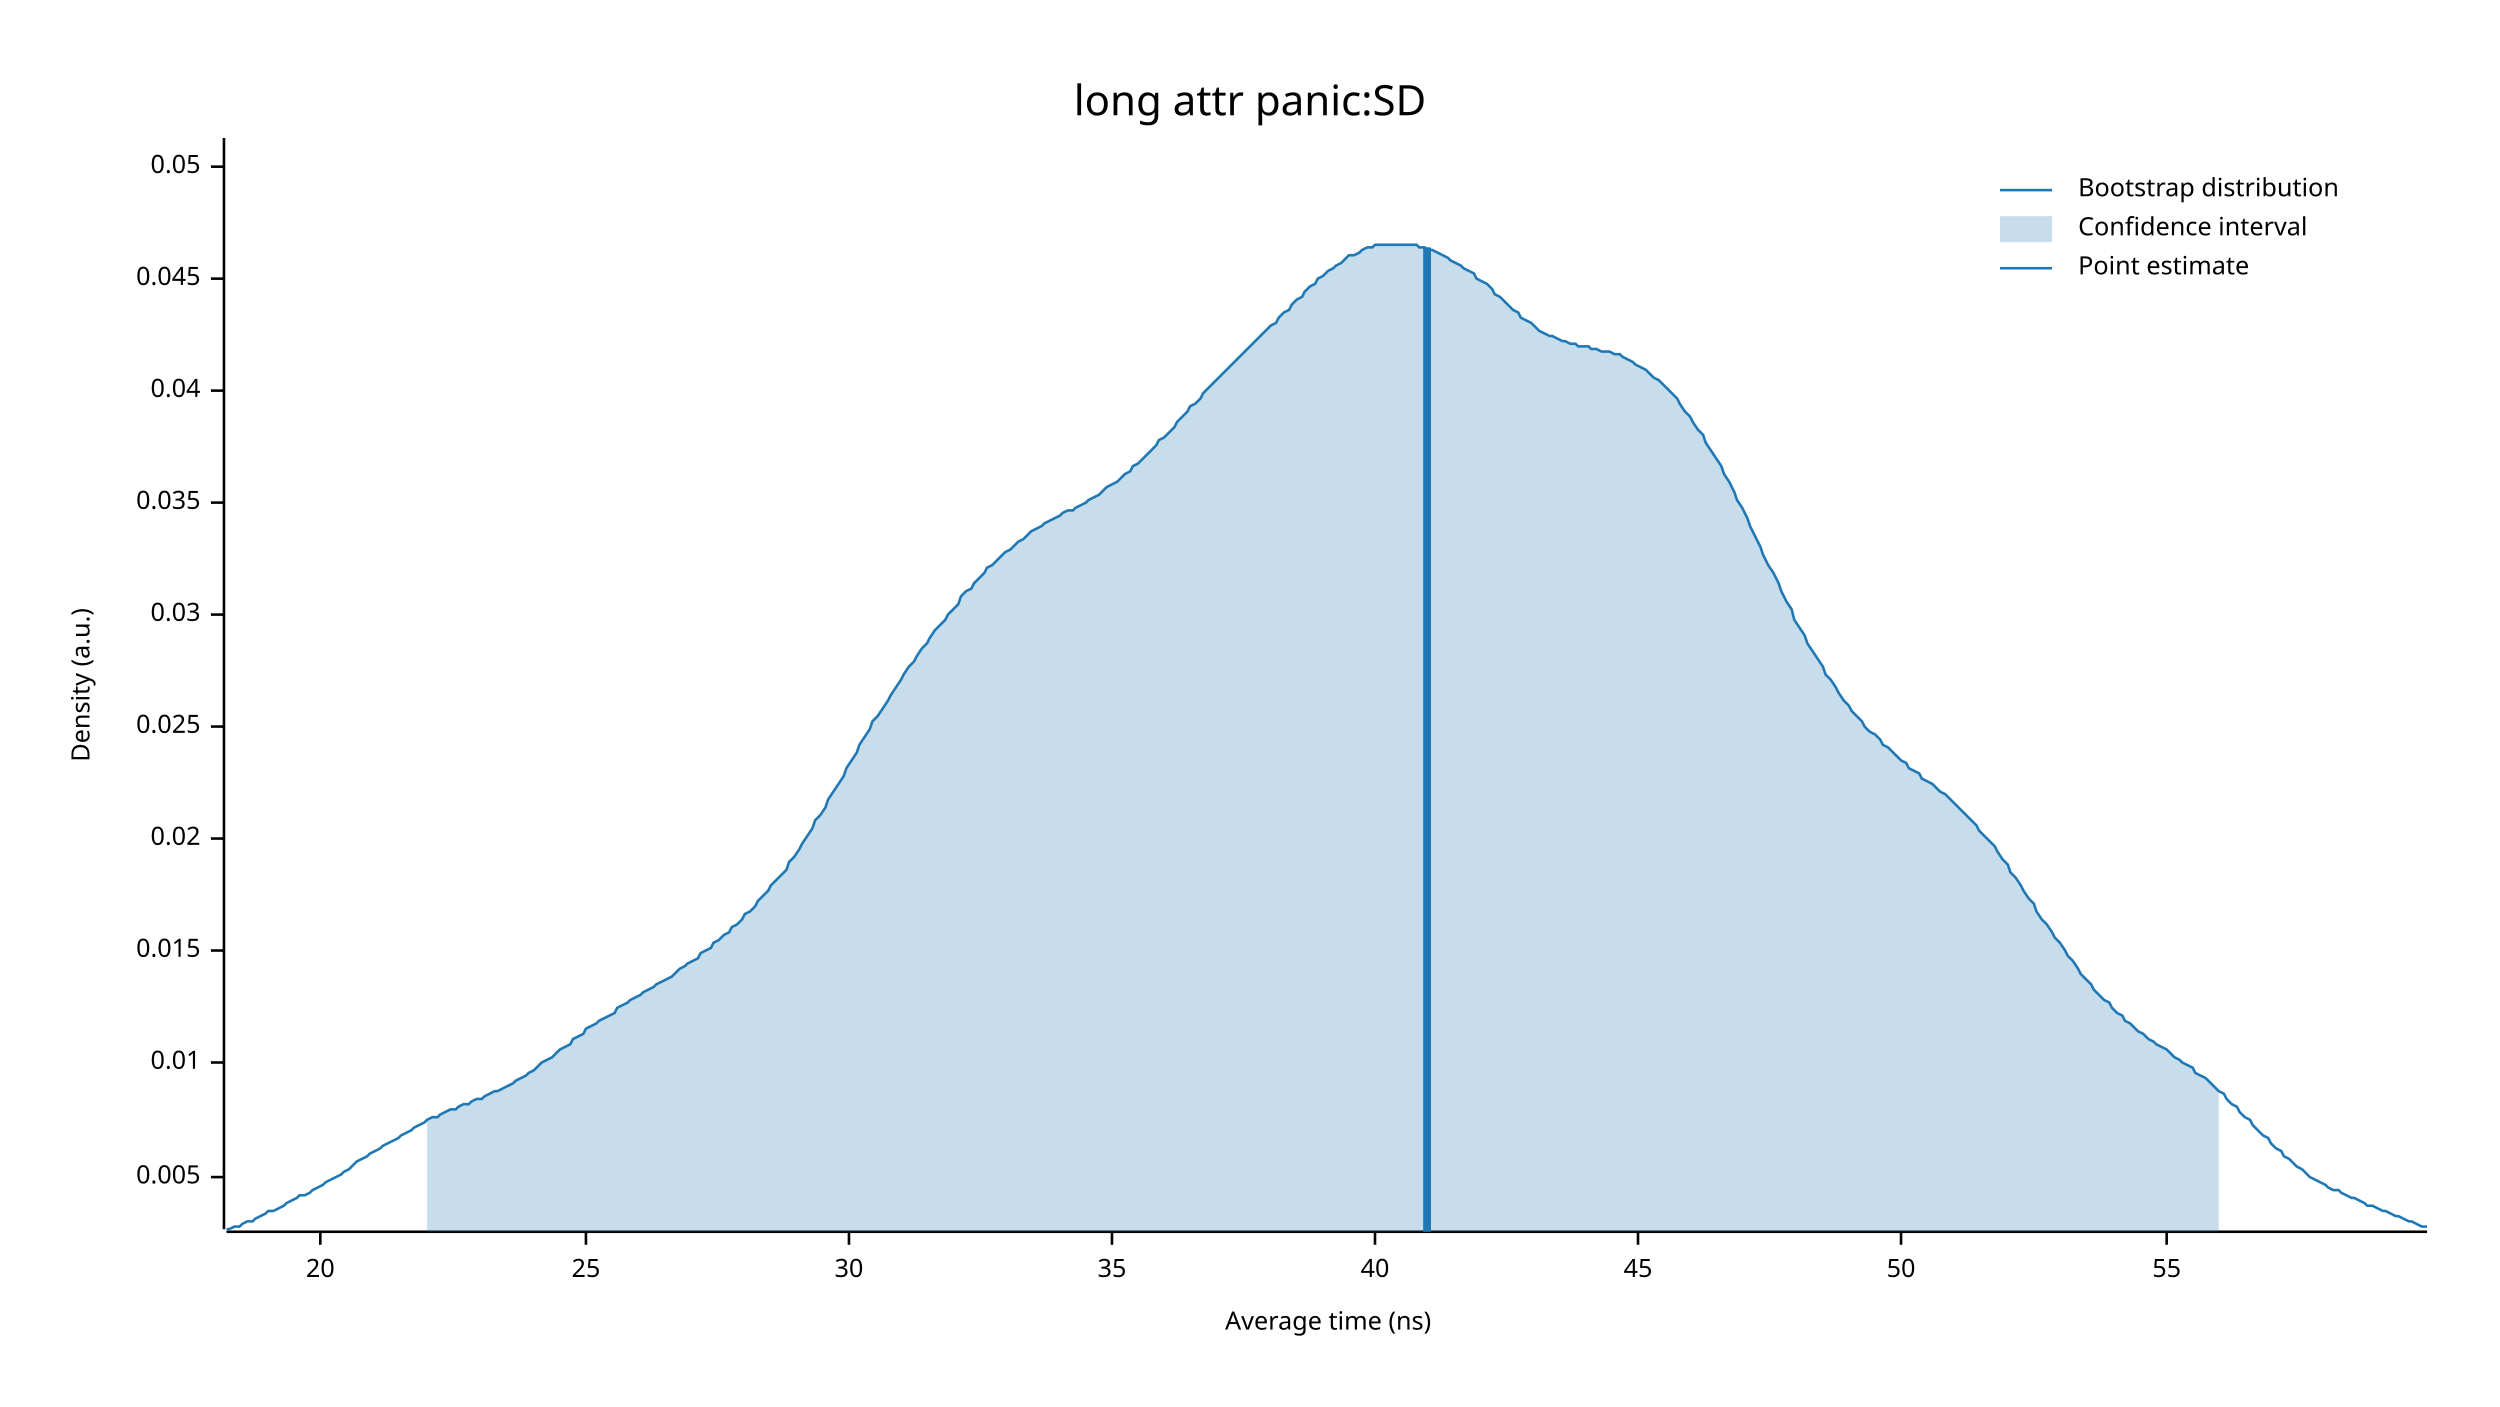
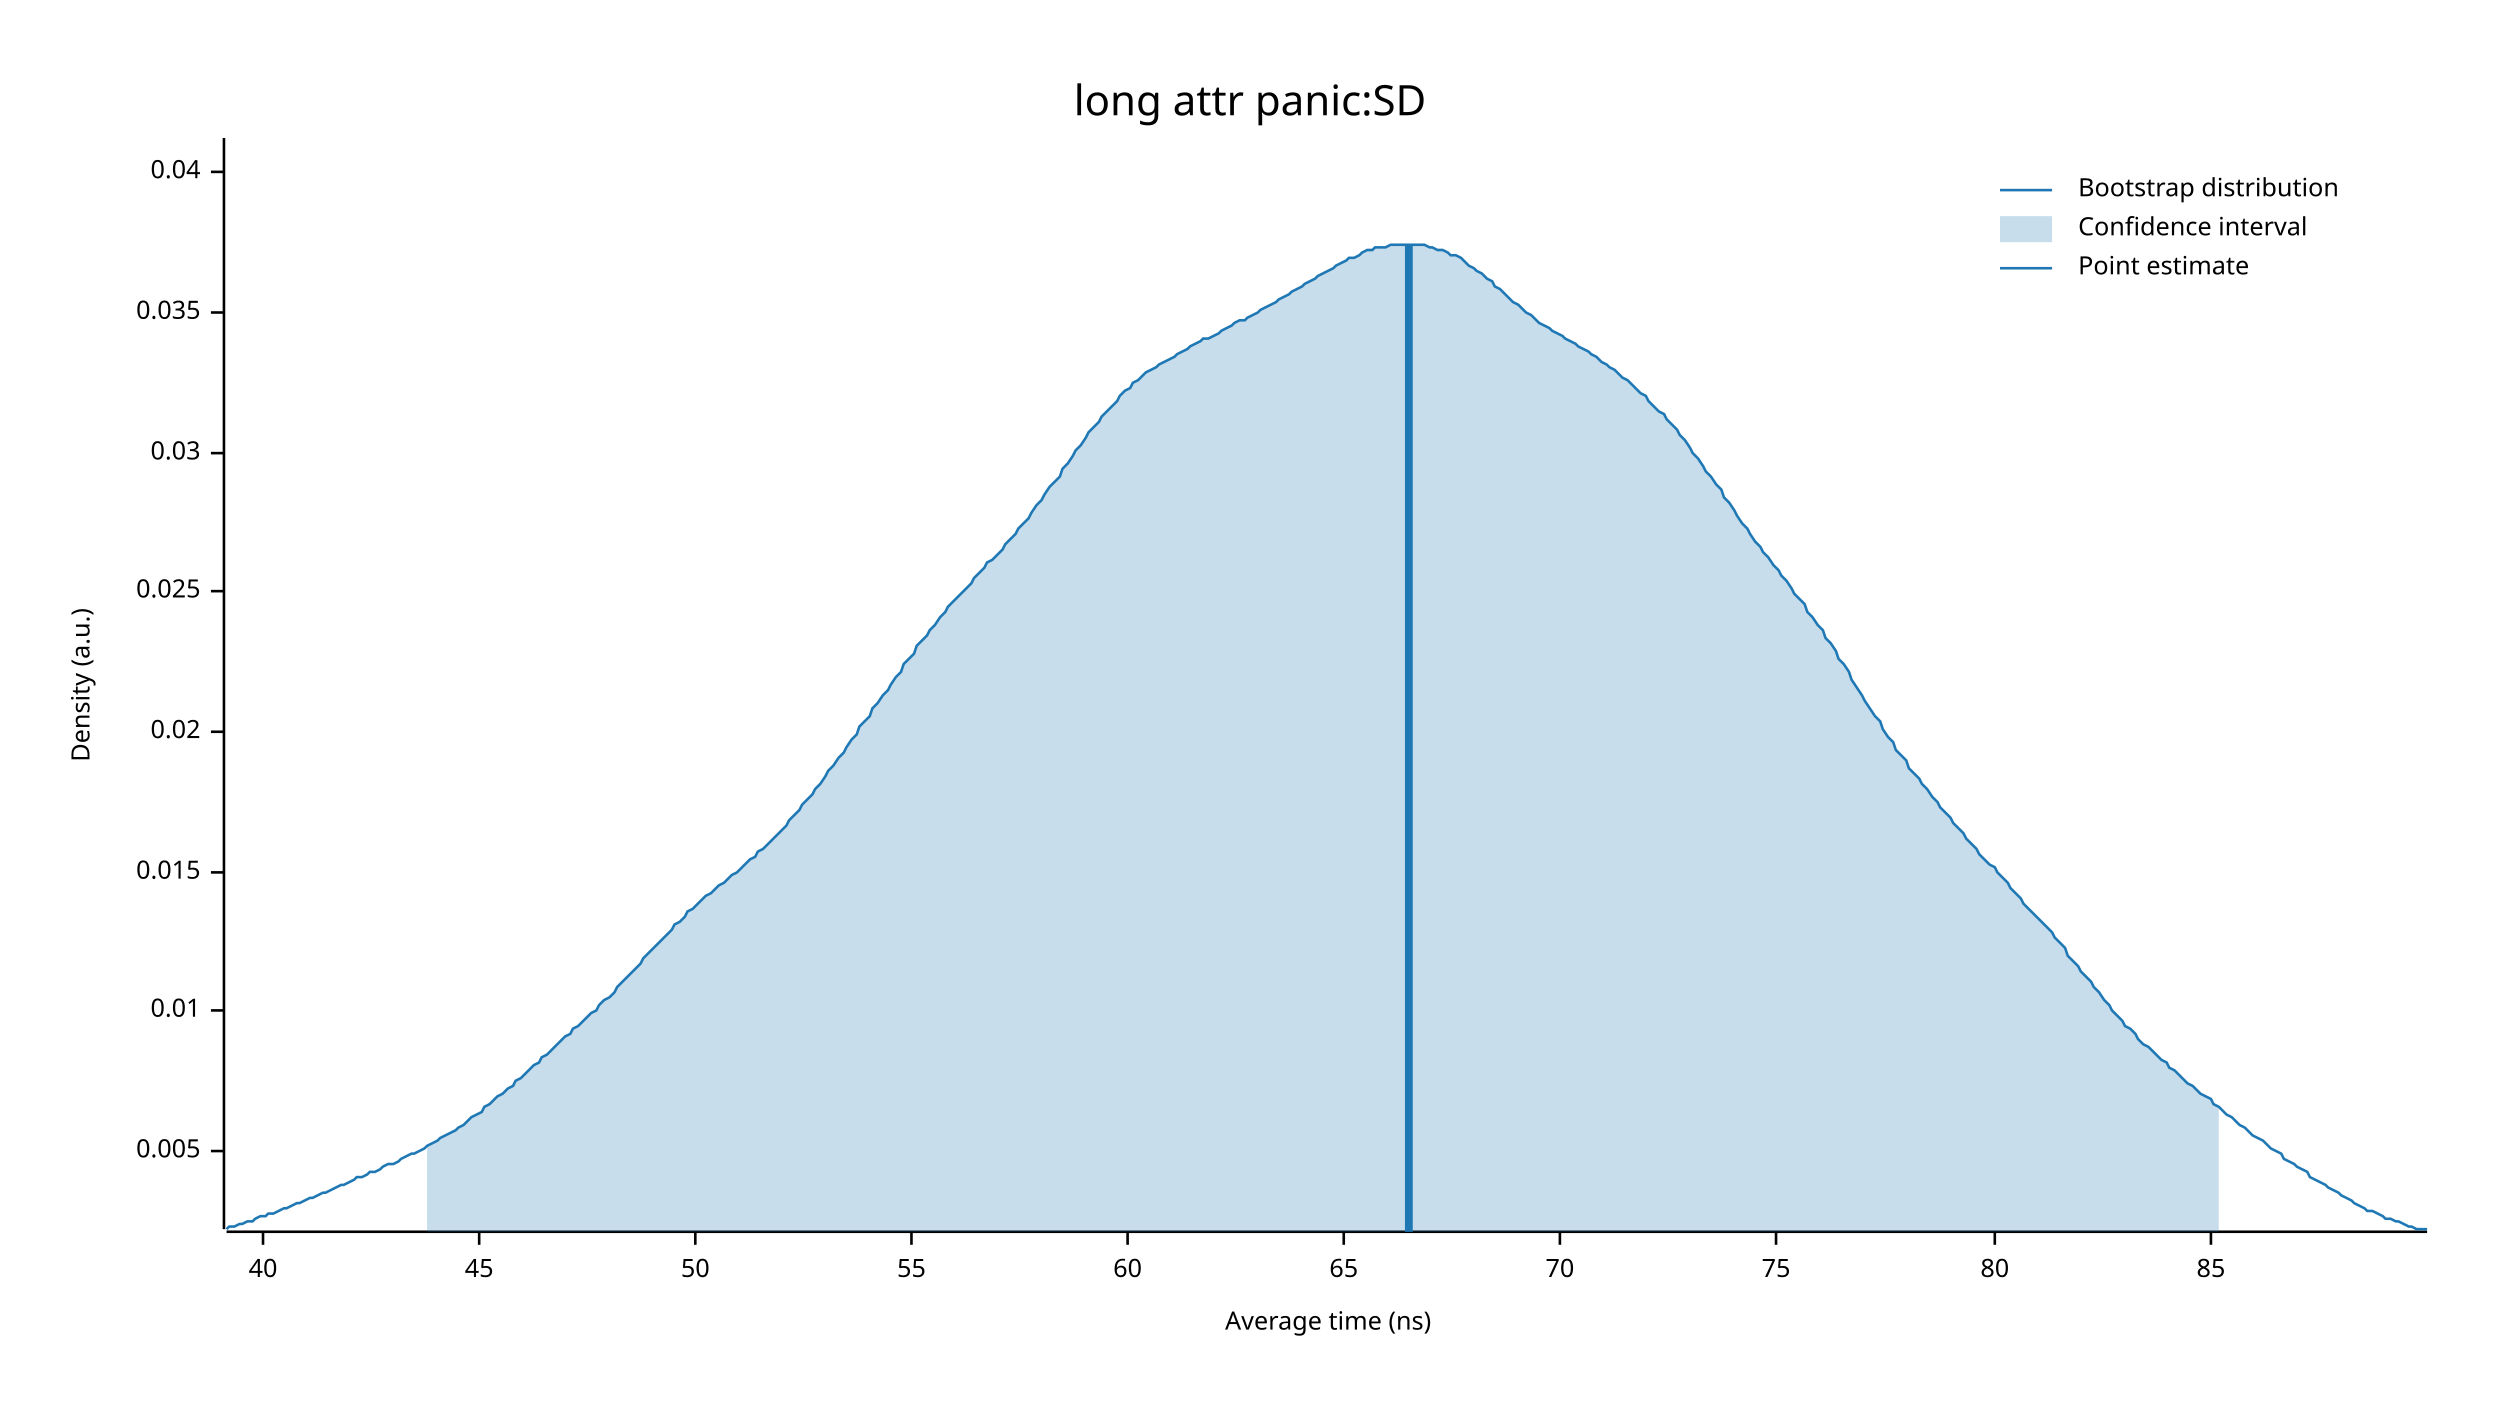
<svg xmlns="http://www.w3.org/2000/svg" width="960" height="540" viewBox="0 0 960 540">
  <text x="480" y="32" dy="0.76em" text-anchor="middle" font-family="sans-serif" font-size="16.129" opacity="1" fill="#000000">
long attr panic:SD
</text>
  <text x="27" y="263" dy="0.76em" text-anchor="middle" font-family="sans-serif" font-size="9.677" opacity="1" fill="#000000" transform="rotate(270, 27, 263)">
Density (a.u.)
</text>
  <text x="510" y="513" dy="-0.5ex" text-anchor="middle" font-family="sans-serif" font-size="9.677" opacity="1" fill="#000000">
Average time (ns)
</text>
  <polyline fill="none" opacity="1" stroke="#000000" stroke-width="1" points="86,53 86,472 " />
-   <text x="77" y="452" dy="0.5ex" text-anchor="end" font-family="sans-serif" font-size="9.677" opacity="1" fill="#000000">
+   <text x="77" y="442" dy="0.5ex" text-anchor="end" font-family="sans-serif" font-size="9.677" opacity="1" fill="#000000">
0.005
</text>
-   <polyline fill="none" opacity="1" stroke="#000000" stroke-width="1" points="81,452 86,452 " />
-   <text x="77" y="408" dy="0.5ex" text-anchor="end" font-family="sans-serif" font-size="9.677" opacity="1" fill="#000000">
+   <polyline fill="none" opacity="1" stroke="#000000" stroke-width="1" points="81,442 86,442 " />
+   <text x="77" y="388" dy="0.5ex" text-anchor="end" font-family="sans-serif" font-size="9.677" opacity="1" fill="#000000">
0.01
</text>
-   <polyline fill="none" opacity="1" stroke="#000000" stroke-width="1" points="81,408 86,408 " />
-   <text x="77" y="365" dy="0.5ex" text-anchor="end" font-family="sans-serif" font-size="9.677" opacity="1" fill="#000000">
+   <polyline fill="none" opacity="1" stroke="#000000" stroke-width="1" points="81,388 86,388 " />
+   <text x="77" y="335" dy="0.5ex" text-anchor="end" font-family="sans-serif" font-size="9.677" opacity="1" fill="#000000">
0.015
</text>
-   <polyline fill="none" opacity="1" stroke="#000000" stroke-width="1" points="81,365 86,365 " />
-   <text x="77" y="322" dy="0.5ex" text-anchor="end" font-family="sans-serif" font-size="9.677" opacity="1" fill="#000000">
+   <polyline fill="none" opacity="1" stroke="#000000" stroke-width="1" points="81,335 86,335 " />
+   <text x="77" y="281" dy="0.5ex" text-anchor="end" font-family="sans-serif" font-size="9.677" opacity="1" fill="#000000">
0.02
</text>
-   <polyline fill="none" opacity="1" stroke="#000000" stroke-width="1" points="81,322 86,322 " />
-   <text x="77" y="279" dy="0.5ex" text-anchor="end" font-family="sans-serif" font-size="9.677" opacity="1" fill="#000000">
+   <polyline fill="none" opacity="1" stroke="#000000" stroke-width="1" points="81,281 86,281 " />
+   <text x="77" y="227" dy="0.5ex" text-anchor="end" font-family="sans-serif" font-size="9.677" opacity="1" fill="#000000">
0.025
</text>
-   <polyline fill="none" opacity="1" stroke="#000000" stroke-width="1" points="81,279 86,279 " />
-   <text x="77" y="236" dy="0.5ex" text-anchor="end" font-family="sans-serif" font-size="9.677" opacity="1" fill="#000000">
+   <polyline fill="none" opacity="1" stroke="#000000" stroke-width="1" points="81,227 86,227 " />
+   <text x="77" y="174" dy="0.5ex" text-anchor="end" font-family="sans-serif" font-size="9.677" opacity="1" fill="#000000">
0.03
</text>
-   <polyline fill="none" opacity="1" stroke="#000000" stroke-width="1" points="81,236 86,236 " />
-   <text x="77" y="193" dy="0.5ex" text-anchor="end" font-family="sans-serif" font-size="9.677" opacity="1" fill="#000000">
+   <polyline fill="none" opacity="1" stroke="#000000" stroke-width="1" points="81,174 86,174 " />
+   <text x="77" y="120" dy="0.5ex" text-anchor="end" font-family="sans-serif" font-size="9.677" opacity="1" fill="#000000">
0.035
</text>
-   <polyline fill="none" opacity="1" stroke="#000000" stroke-width="1" points="81,193 86,193 " />
-   <text x="77" y="150" dy="0.5ex" text-anchor="end" font-family="sans-serif" font-size="9.677" opacity="1" fill="#000000">
+   <polyline fill="none" opacity="1" stroke="#000000" stroke-width="1" points="81,120 86,120 " />
+   <text x="77" y="66" dy="0.5ex" text-anchor="end" font-family="sans-serif" font-size="9.677" opacity="1" fill="#000000">
0.04
</text>
-   <polyline fill="none" opacity="1" stroke="#000000" stroke-width="1" points="81,150 86,150 " />
-   <text x="77" y="107" dy="0.5ex" text-anchor="end" font-family="sans-serif" font-size="9.677" opacity="1" fill="#000000">
- 0.045
- </text>
-   <polyline fill="none" opacity="1" stroke="#000000" stroke-width="1" points="81,107 86,107 " />
-   <text x="77" y="64" dy="0.5ex" text-anchor="end" font-family="sans-serif" font-size="9.677" opacity="1" fill="#000000">
- 0.05
- </text>
-   <polyline fill="none" opacity="1" stroke="#000000" stroke-width="1" points="81,64 86,64 " />
+   <polyline fill="none" opacity="1" stroke="#000000" stroke-width="1" points="81,66 86,66 " />
  <polyline fill="none" opacity="1" stroke="#000000" stroke-width="1" points="87,473 932,473 " />
-   <text x="123" y="483" dy="0.76em" text-anchor="middle" font-family="sans-serif" font-size="9.677" opacity="1" fill="#000000">
- 20
- </text>
-   <polyline fill="none" opacity="1" stroke="#000000" stroke-width="1" points="123,473 123,478 " />
-   <text x="225" y="483" dy="0.76em" text-anchor="middle" font-family="sans-serif" font-size="9.677" opacity="1" fill="#000000">
- 25
- </text>
-   <polyline fill="none" opacity="1" stroke="#000000" stroke-width="1" points="225,473 225,478 " />
-   <text x="326" y="483" dy="0.76em" text-anchor="middle" font-family="sans-serif" font-size="9.677" opacity="1" fill="#000000">
- 30
- </text>
-   <polyline fill="none" opacity="1" stroke="#000000" stroke-width="1" points="326,473 326,478 " />
-   <text x="427" y="483" dy="0.76em" text-anchor="middle" font-family="sans-serif" font-size="9.677" opacity="1" fill="#000000">
- 35
- </text>
-   <polyline fill="none" opacity="1" stroke="#000000" stroke-width="1" points="427,473 427,478 " />
-   <text x="528" y="483" dy="0.76em" text-anchor="middle" font-family="sans-serif" font-size="9.677" opacity="1" fill="#000000">
+   <text x="101" y="483" dy="0.76em" text-anchor="middle" font-family="sans-serif" font-size="9.677" opacity="1" fill="#000000">
40
</text>
-   <polyline fill="none" opacity="1" stroke="#000000" stroke-width="1" points="528,473 528,478 " />
-   <text x="629" y="483" dy="0.76em" text-anchor="middle" font-family="sans-serif" font-size="9.677" opacity="1" fill="#000000">
+   <polyline fill="none" opacity="1" stroke="#000000" stroke-width="1" points="101,473 101,478 " />
+   <text x="184" y="483" dy="0.76em" text-anchor="middle" font-family="sans-serif" font-size="9.677" opacity="1" fill="#000000">
45
</text>
-   <polyline fill="none" opacity="1" stroke="#000000" stroke-width="1" points="629,473 629,478 " />
-   <text x="730" y="483" dy="0.76em" text-anchor="middle" font-family="sans-serif" font-size="9.677" opacity="1" fill="#000000">
+   <polyline fill="none" opacity="1" stroke="#000000" stroke-width="1" points="184,473 184,478 " />
+   <text x="267" y="483" dy="0.76em" text-anchor="middle" font-family="sans-serif" font-size="9.677" opacity="1" fill="#000000">
50
</text>
-   <polyline fill="none" opacity="1" stroke="#000000" stroke-width="1" points="730,473 730,478 " />
-   <text x="832" y="483" dy="0.76em" text-anchor="middle" font-family="sans-serif" font-size="9.677" opacity="1" fill="#000000">
+   <polyline fill="none" opacity="1" stroke="#000000" stroke-width="1" points="267,473 267,478 " />
+   <text x="350" y="483" dy="0.76em" text-anchor="middle" font-family="sans-serif" font-size="9.677" opacity="1" fill="#000000">
55
</text>
-   <polyline fill="none" opacity="1" stroke="#000000" stroke-width="1" points="832,473 832,478 " />
-   <polyline fill="none" opacity="1" stroke="#1F78B4" stroke-width="1" points="87,472 88,472 90,471 92,471 93,470 95,469 97,469 98,468 100,467 102,466 103,465 105,465 107,464 109,463 110,462 112,461 114,460 115,459 117,459 119,458 120,457 122,456 124,455 125,454 127,453 129,452 131,451 132,450 134,449 136,447 137,446 139,445 141,444 142,443 144,442 146,441 147,440 149,439 151,438 153,437 154,436 156,435 158,434 159,433 161,432 163,431 164,430 166,429 168,429 169,428 171,427 173,426 175,426 176,425 178,424 180,424 181,423 183,422 185,422 186,421 188,420 190,419 191,419 193,418 195,417 197,416 198,415 200,414 202,413 203,412 205,411 207,409 208,408 210,407 212,406 214,404 215,403 217,402 219,401 220,399 222,398 224,397 225,395 227,394 229,393 230,392 232,391 234,390 236,389 237,387 239,386 241,385 242,384 244,383 246,382 247,381 249,380 251,379 252,378 254,377 256,376 258,375 259,374 261,372 263,371 264,370 266,369 268,368 269,366 271,365 273,364 274,362 276,361 278,359 280,358 281,356 283,355 285,353 286,351 288,350 290,348 291,346 293,344 295,342 296,340 298,338 300,336 302,334 303,331 305,329 307,326 308,324 310,321 312,318 313,315 315,313 317,310 318,307 320,304 322,301 324,298 325,295 327,292 329,289 330,286 332,283 334,280 335,277 337,275 339,272 341,269 342,267 344,264 346,261 347,259 349,256 351,254 352,252 354,249 356,247 357,245 359,242 361,240 363,238 364,236 366,234 368,232 369,229 371,227 373,226 374,224 376,222 378,220 379,218 381,217 383,215 385,213 386,212 388,211 390,209 391,208 393,207 395,205 396,204 398,203 400,202 401,201 403,200 405,199 407,198 408,197 410,196 412,196 413,195 415,194 417,193 418,192 420,191 422,190 423,189 425,187 427,186 429,185 430,184 432,182 434,181 435,179 437,178 439,176 440,175 442,173 444,171 445,169 447,168 449,166 451,164 452,162 454,160 456,158 457,156 459,155 461,153 462,151 464,149 466,147 468,145 469,144 471,142 473,140 474,139 476,137 478,135 479,134 481,132 483,130 484,129 486,127 488,125 490,124 491,122 493,120 495,119 496,117 498,115 500,114 501,112 503,110 505,109 506,107 508,106 510,104 512,103 513,102 515,101 517,99 518,98 520,98 522,97 523,96 525,95 527,95 528,94 530,94 532,94 534,94 535,94 537,94 539,94 540,94 542,94 544,94 545,95 547,95 549,96 550,96 552,97 554,98 556,99 557,100 559,101 561,102 562,103 564,104 566,105 567,107 569,108 571,109 573,111 574,113 576,114 578,116 579,117 581,119 583,120 584,122 586,123 588,124 589,125 591,127 593,128 595,129 596,129 598,130 600,131 601,131 603,132 605,132 606,133 608,133 610,133 611,134 613,134 615,135 617,135 618,135 620,136 622,136 623,137 625,138 627,139 628,140 630,141 632,142 633,143 635,145 637,146 639,148 640,149 642,151 644,153 645,155 647,158 649,160 650,162 652,165 654,167 655,170 657,173 659,176 661,179 662,182 664,185 666,189 667,192 669,195 671,199 672,202 674,206 676,210 677,213 679,217 681,220 683,224 684,227 686,231 688,234 689,238 691,241 693,244 694,247 696,250 698,253 700,256 701,259 703,261 705,264 706,266 708,269 710,271 711,273 713,275 715,277 716,279 718,281 720,282 722,284 723,286 725,287 727,289 728,290 730,292 732,293 733,295 735,296 737,297 738,299 740,300 742,301 744,303 745,304 747,305 749,307 750,308 752,310 754,312 755,313 757,315 759,317 760,319 762,321 764,323 766,325 767,327 769,330 771,332 772,335 774,337 776,340 777,342 779,345 781,347 782,350 784,353 786,355 788,358 789,360 791,362 793,365 794,367 796,369 798,372 799,374 801,376 803,378 804,380 806,382 808,384 810,385 811,387 813,389 815,390 816,392 818,393 820,395 821,396 823,397 825,399 827,400 828,401 830,402 832,403 833,404 835,406 837,407 838,408 840,409 842,410 843,412 845,413 847,414 849,416 850,417 852,419 854,420 855,422 857,424 859,425 860,427 862,429 864,430 865,432 867,434 869,436 871,437 872,439 874,441 876,442 877,444 879,445 881,447 882,448 884,449 886,451 887,452 889,453 891,454 893,455 894,456 896,457 898,457 899,458 901,459 903,460 904,460 906,461 908,462 909,463 911,463 913,464 915,465 916,465 918,466 920,467 921,467 923,468 925,469 926,469 928,470 930,471 932,471 " />
-   <polygon opacity="0.25" fill="#1F78B4" points="164,430 166,429 168,429 169,428 171,427 173,426 175,426 176,425 178,424 180,424 181,423 183,422 185,422 186,421 188,420 190,419 191,419 193,418 195,417 197,416 198,415 200,414 202,413 203,412 205,411 207,409 208,408 210,407 212,406 214,404 215,403 217,402 219,401 220,399 222,398 224,397 225,395 227,394 229,393 230,392 232,391 234,390 236,389 237,387 239,386 241,385 242,384 244,383 246,382 247,381 249,380 251,379 252,378 254,377 256,376 258,375 259,374 261,372 263,371 264,370 266,369 268,368 269,366 271,365 273,364 274,362 276,361 278,359 280,358 281,356 283,355 285,353 286,351 288,350 290,348 291,346 293,344 295,342 296,340 298,338 300,336 302,334 303,331 305,329 307,326 308,324 310,321 312,318 313,315 315,313 317,310 318,307 320,304 322,301 324,298 325,295 327,292 329,289 330,286 332,283 334,280 335,277 337,275 339,272 341,269 342,267 344,264 346,261 347,259 349,256 351,254 352,252 354,249 356,247 357,245 359,242 361,240 363,238 364,236 366,234 368,232 369,229 371,227 373,226 374,224 376,222 378,220 379,218 381,217 383,215 385,213 386,212 388,211 390,209 391,208 393,207 395,205 396,204 398,203 400,202 401,201 403,200 405,199 407,198 408,197 410,196 412,196 413,195 415,194 417,193 418,192 420,191 422,190 423,189 425,187 427,186 429,185 430,184 432,182 434,181 435,179 437,178 439,176 440,175 442,173 444,171 445,169 447,168 449,166 451,164 452,162 454,160 456,158 457,156 459,155 461,153 462,151 464,149 466,147 468,145 469,144 471,142 473,140 474,139 476,137 478,135 479,134 481,132 483,130 484,129 486,127 488,125 490,124 491,122 493,120 495,119 496,117 498,115 500,114 501,112 503,110 505,109 506,107 508,106 510,104 512,103 513,102 515,101 517,99 518,98 520,98 522,97 523,96 525,95 527,95 528,94 530,94 532,94 534,94 535,94 537,94 539,94 540,94 542,94 544,94 545,95 547,95 549,96 550,96 552,97 554,98 556,99 557,100 559,101 561,102 562,103 564,104 566,105 567,107 569,108 571,109 573,111 574,113 576,114 578,116 579,117 581,119 583,120 584,122 586,123 588,124 589,125 591,127 593,128 595,129 596,129 598,130 600,131 601,131 603,132 605,132 606,133 608,133 610,133 611,134 613,134 615,135 617,135 618,135 620,136 622,136 623,137 625,138 627,139 628,140 630,141 632,142 633,143 635,145 637,146 639,148 640,149 642,151 644,153 645,155 647,158 649,160 650,162 652,165 654,167 655,170 657,173 659,176 661,179 662,182 664,185 666,189 667,192 669,195 671,199 672,202 674,206 676,210 677,213 679,217 681,220 683,224 684,227 686,231 688,234 689,238 691,241 693,244 694,247 696,250 698,253 700,256 701,259 703,261 705,264 706,266 708,269 710,271 711,273 713,275 715,277 716,279 718,281 720,282 722,284 723,286 725,287 727,289 728,290 730,292 732,293 733,295 735,296 737,297 738,299 740,300 742,301 744,303 745,304 747,305 749,307 750,308 752,310 754,312 755,313 757,315 759,317 760,319 762,321 764,323 766,325 767,327 769,330 771,332 772,335 774,337 776,340 777,342 779,345 781,347 782,350 784,353 786,355 788,358 789,360 791,362 793,365 794,367 796,369 798,372 799,374 801,376 803,378 804,380 806,382 808,384 810,385 811,387 813,389 815,390 816,392 818,393 820,395 821,396 823,397 825,399 827,400 828,401 830,402 832,403 833,404 835,406 837,407 838,408 840,409 842,410 843,412 845,413 847,414 849,416 850,417 852,419 852,473 164,473 " />
-   <polyline fill="none" opacity="1" stroke="#1F78B4" stroke-width="3" points="548,473 548,95 " />
+   <polyline fill="none" opacity="1" stroke="#000000" stroke-width="1" points="350,473 350,478 " />
+   <text x="433" y="483" dy="0.76em" text-anchor="middle" font-family="sans-serif" font-size="9.677" opacity="1" fill="#000000">
+ 60
+ </text>
+   <polyline fill="none" opacity="1" stroke="#000000" stroke-width="1" points="433,473 433,478 " />
+   <text x="516" y="483" dy="0.76em" text-anchor="middle" font-family="sans-serif" font-size="9.677" opacity="1" fill="#000000">
+ 65
+ </text>
+   <polyline fill="none" opacity="1" stroke="#000000" stroke-width="1" points="516,473 516,478 " />
+   <text x="599" y="483" dy="0.76em" text-anchor="middle" font-family="sans-serif" font-size="9.677" opacity="1" fill="#000000">
+ 70
+ </text>
+   <polyline fill="none" opacity="1" stroke="#000000" stroke-width="1" points="599,473 599,478 " />
+   <text x="682" y="483" dy="0.76em" text-anchor="middle" font-family="sans-serif" font-size="9.677" opacity="1" fill="#000000">
+ 75
+ </text>
+   <polyline fill="none" opacity="1" stroke="#000000" stroke-width="1" points="682,473 682,478 " />
+   <text x="766" y="483" dy="0.76em" text-anchor="middle" font-family="sans-serif" font-size="9.677" opacity="1" fill="#000000">
+ 80
+ </text>
+   <polyline fill="none" opacity="1" stroke="#000000" stroke-width="1" points="766,473 766,478 " />
+   <text x="849" y="483" dy="0.76em" text-anchor="middle" font-family="sans-serif" font-size="9.677" opacity="1" fill="#000000">
+ 85
+ </text>
+   <polyline fill="none" opacity="1" stroke="#000000" stroke-width="1" points="849,473 849,478 " />
+   <polyline fill="none" opacity="1" stroke="#1F78B4" stroke-width="1" points="87,472 88,471 90,471 92,470 93,470 95,469 97,469 98,468 100,467 102,467 103,466 105,466 107,465 109,464 110,464 112,463 114,462 115,462 117,461 119,460 120,460 122,459 124,458 125,458 127,457 129,456 131,455 132,455 134,454 136,453 137,452 139,452 141,451 142,450 144,450 146,449 147,448 149,447 151,447 153,446 154,445 156,444 158,443 159,443 161,442 163,441 164,440 166,439 168,438 169,437 171,436 173,435 175,434 176,433 178,432 180,430 181,429 183,428 185,427 186,425 188,424 190,422 191,421 193,420 195,418 197,417 198,415 200,414 202,412 203,411 205,409 207,408 208,406 210,405 212,403 214,401 215,400 217,398 219,397 220,395 222,394 224,392 225,391 227,389 229,388 230,386 232,384 234,383 236,381 237,379 239,377 241,375 242,374 244,372 246,370 247,368 249,366 251,364 252,363 254,361 256,359 258,357 259,355 261,354 263,352 264,350 266,349 268,347 269,346 271,344 273,343 274,342 276,340 278,339 280,337 281,336 283,335 285,333 286,332 288,330 290,329 291,327 293,326 295,324 296,323 298,321 300,319 302,317 303,315 305,313 307,311 308,309 310,307 312,305 313,303 315,301 317,298 318,296 320,294 322,291 324,289 325,287 327,284 329,282 330,279 332,277 334,275 335,272 337,270 339,267 341,265 342,263 344,260 346,258 347,255 349,253 351,251 352,248 354,246 356,244 357,242 359,240 361,237 363,235 364,233 366,231 368,229 369,228 371,226 373,224 374,222 376,220 378,218 379,216 381,215 383,213 385,211 386,209 388,207 390,205 391,203 393,201 395,199 396,197 398,194 400,192 401,190 403,187 405,185 407,183 408,180 410,178 412,175 413,173 415,171 417,168 418,166 420,164 422,162 423,160 425,158 427,156 429,154 430,152 432,150 434,149 435,147 437,146 439,144 440,143 442,142 444,141 445,140 447,139 449,138 451,137 452,136 454,135 456,134 457,133 459,132 461,131 462,130 464,130 466,129 468,128 469,127 471,126 473,125 474,124 476,123 478,123 479,122 481,121 483,120 484,119 486,118 488,117 490,116 491,115 493,114 495,113 496,112 498,111 500,110 501,109 503,108 505,107 506,106 508,105 510,104 512,103 513,102 515,101 517,100 518,99 520,99 522,98 523,97 525,96 527,96 528,95 530,95 532,95 534,94 535,94 537,94 539,94 540,94 542,94 544,94 545,94 547,94 549,95 550,95 552,96 554,96 556,97 557,98 559,98 561,99 562,100 564,102 566,103 567,104 569,105 571,107 573,108 574,110 576,111 578,113 579,114 581,116 583,117 584,118 586,120 588,121 589,122 591,124 593,125 595,126 596,127 598,128 600,129 601,130 603,131 605,132 606,133 608,134 610,135 611,136 613,137 615,139 617,140 618,141 620,142 622,144 623,145 625,146 627,148 628,149 630,151 632,152 633,154 635,156 637,158 639,159 640,161 642,163 644,165 645,167 647,169 649,172 650,174 652,176 654,179 655,181 657,183 659,186 661,188 662,191 664,193 666,196 667,198 669,201 671,203 672,205 674,208 676,210 677,212 679,214 681,217 683,219 684,221 686,223 688,226 689,228 691,230 693,232 694,235 696,237 698,240 700,242 701,245 703,247 705,250 706,253 708,255 710,258 711,261 713,264 715,267 716,269 718,272 720,275 722,277 723,280 725,283 727,285 728,288 730,290 732,292 733,295 735,297 737,299 738,301 740,303 742,306 744,308 745,310 747,312 749,314 750,316 752,318 754,320 755,322 757,324 759,326 760,328 762,330 764,332 766,333 767,335 769,337 771,339 772,341 774,343 776,345 777,347 779,349 781,351 782,352 784,354 786,356 788,358 789,360 791,362 793,364 794,367 796,369 798,371 799,373 801,375 803,377 804,379 806,381 808,384 810,386 811,388 813,390 815,392 816,394 818,395 820,397 821,399 823,401 825,402 827,404 828,405 830,407 832,408 833,410 835,411 837,413 838,414 840,416 842,417 843,418 845,420 847,421 849,422 850,424 852,425 854,427 855,428 857,429 859,431 860,432 862,433 864,435 865,436 867,437 869,438 871,440 872,441 874,442 876,443 877,445 879,446 881,447 882,448 884,449 886,450 887,452 889,453 891,454 893,455 894,456 896,457 898,458 899,459 901,460 903,461 904,462 906,463 908,464 909,465 911,465 913,466 915,467 916,468 918,468 920,469 921,469 923,470 925,471 926,471 928,472 930,472 932,472 " />
+   <polygon opacity="0.25" fill="#1F78B4" points="164,440 166,439 168,438 169,437 171,436 173,435 175,434 176,433 178,432 180,430 181,429 183,428 185,427 186,425 188,424 190,422 191,421 193,420 195,418 197,417 198,415 200,414 202,412 203,411 205,409 207,408 208,406 210,405 212,403 214,401 215,400 217,398 219,397 220,395 222,394 224,392 225,391 227,389 229,388 230,386 232,384 234,383 236,381 237,379 239,377 241,375 242,374 244,372 246,370 247,368 249,366 251,364 252,363 254,361 256,359 258,357 259,355 261,354 263,352 264,350 266,349 268,347 269,346 271,344 273,343 274,342 276,340 278,339 280,337 281,336 283,335 285,333 286,332 288,330 290,329 291,327 293,326 295,324 296,323 298,321 300,319 302,317 303,315 305,313 307,311 308,309 310,307 312,305 313,303 315,301 317,298 318,296 320,294 322,291 324,289 325,287 327,284 329,282 330,279 332,277 334,275 335,272 337,270 339,267 341,265 342,263 344,260 346,258 347,255 349,253 351,251 352,248 354,246 356,244 357,242 359,240 361,237 363,235 364,233 366,231 368,229 369,228 371,226 373,224 374,222 376,220 378,218 379,216 381,215 383,213 385,211 386,209 388,207 390,205 391,203 393,201 395,199 396,197 398,194 400,192 401,190 403,187 405,185 407,183 408,180 410,178 412,175 413,173 415,171 417,168 418,166 420,164 422,162 423,160 425,158 427,156 429,154 430,152 432,150 434,149 435,147 437,146 439,144 440,143 442,142 444,141 445,140 447,139 449,138 451,137 452,136 454,135 456,134 457,133 459,132 461,131 462,130 464,130 466,129 468,128 469,127 471,126 473,125 474,124 476,123 478,123 479,122 481,121 483,120 484,119 486,118 488,117 490,116 491,115 493,114 495,113 496,112 498,111 500,110 501,109 503,108 505,107 506,106 508,105 510,104 512,103 513,102 515,101 517,100 518,99 520,99 522,98 523,97 525,96 527,96 528,95 530,95 532,95 534,94 535,94 537,94 539,94 540,94 542,94 544,94 545,94 547,94 549,95 550,95 552,96 554,96 556,97 557,98 559,98 561,99 562,100 564,102 566,103 567,104 569,105 571,107 573,108 574,110 576,111 578,113 579,114 581,116 583,117 584,118 586,120 588,121 589,122 591,124 593,125 595,126 596,127 598,128 600,129 601,130 603,131 605,132 606,133 608,134 610,135 611,136 613,137 615,139 617,140 618,141 620,142 622,144 623,145 625,146 627,148 628,149 630,151 632,152 633,154 635,156 637,158 639,159 640,161 642,163 644,165 645,167 647,169 649,172 650,174 652,176 654,179 655,181 657,183 659,186 661,188 662,191 664,193 666,196 667,198 669,201 671,203 672,205 674,208 676,210 677,212 679,214 681,217 683,219 684,221 686,223 688,226 689,228 691,230 693,232 694,235 696,237 698,240 700,242 701,245 703,247 705,250 706,253 708,255 710,258 711,261 713,264 715,267 716,269 718,272 720,275 722,277 723,280 725,283 727,285 728,288 730,290 732,292 733,295 735,297 737,299 738,301 740,303 742,306 744,308 745,310 747,312 749,314 750,316 752,318 754,320 755,322 757,324 759,326 760,328 762,330 764,332 766,333 767,335 769,337 771,339 772,341 774,343 776,345 777,347 779,349 781,351 782,352 784,354 786,356 788,358 789,360 791,362 793,364 794,367 796,369 798,371 799,373 801,375 803,377 804,379 806,381 808,384 810,386 811,388 813,390 815,392 816,394 818,395 820,397 821,399 823,401 825,402 827,404 828,405 830,407 832,408 833,410 835,411 837,413 838,414 840,416 842,417 843,418 845,420 847,421 849,422 850,424 852,425 852,473 164,473 " />
+   <polyline fill="none" opacity="1" stroke="#1F78B4" stroke-width="3" points="541,473 541,94 " />
  <text x="798" y="68" dy="0.76em" text-anchor="start" font-family="sans-serif" font-size="9.677" opacity="1" fill="#000000">
Bootstrap distribution
</text>
  <text x="798" y="83" dy="0.76em" text-anchor="start" font-family="sans-serif" font-size="9.677" opacity="1" fill="#000000">
Confidence interval
</text>
  <text x="798" y="98" dy="0.76em" text-anchor="start" font-family="sans-serif" font-size="9.677" opacity="1" fill="#000000">
Point estimate
</text>
  <polyline fill="none" opacity="1" stroke="#1F78B4" stroke-width="1" points="768,73 788,73 " />
  <rect x="768" y="83" width="20" height="10" opacity="0.25" fill="#1F78B4" stroke="none" />
  <polyline fill="none" opacity="1" stroke="#1F78B4" stroke-width="1" points="768,103 788,103 " />
</svg>
